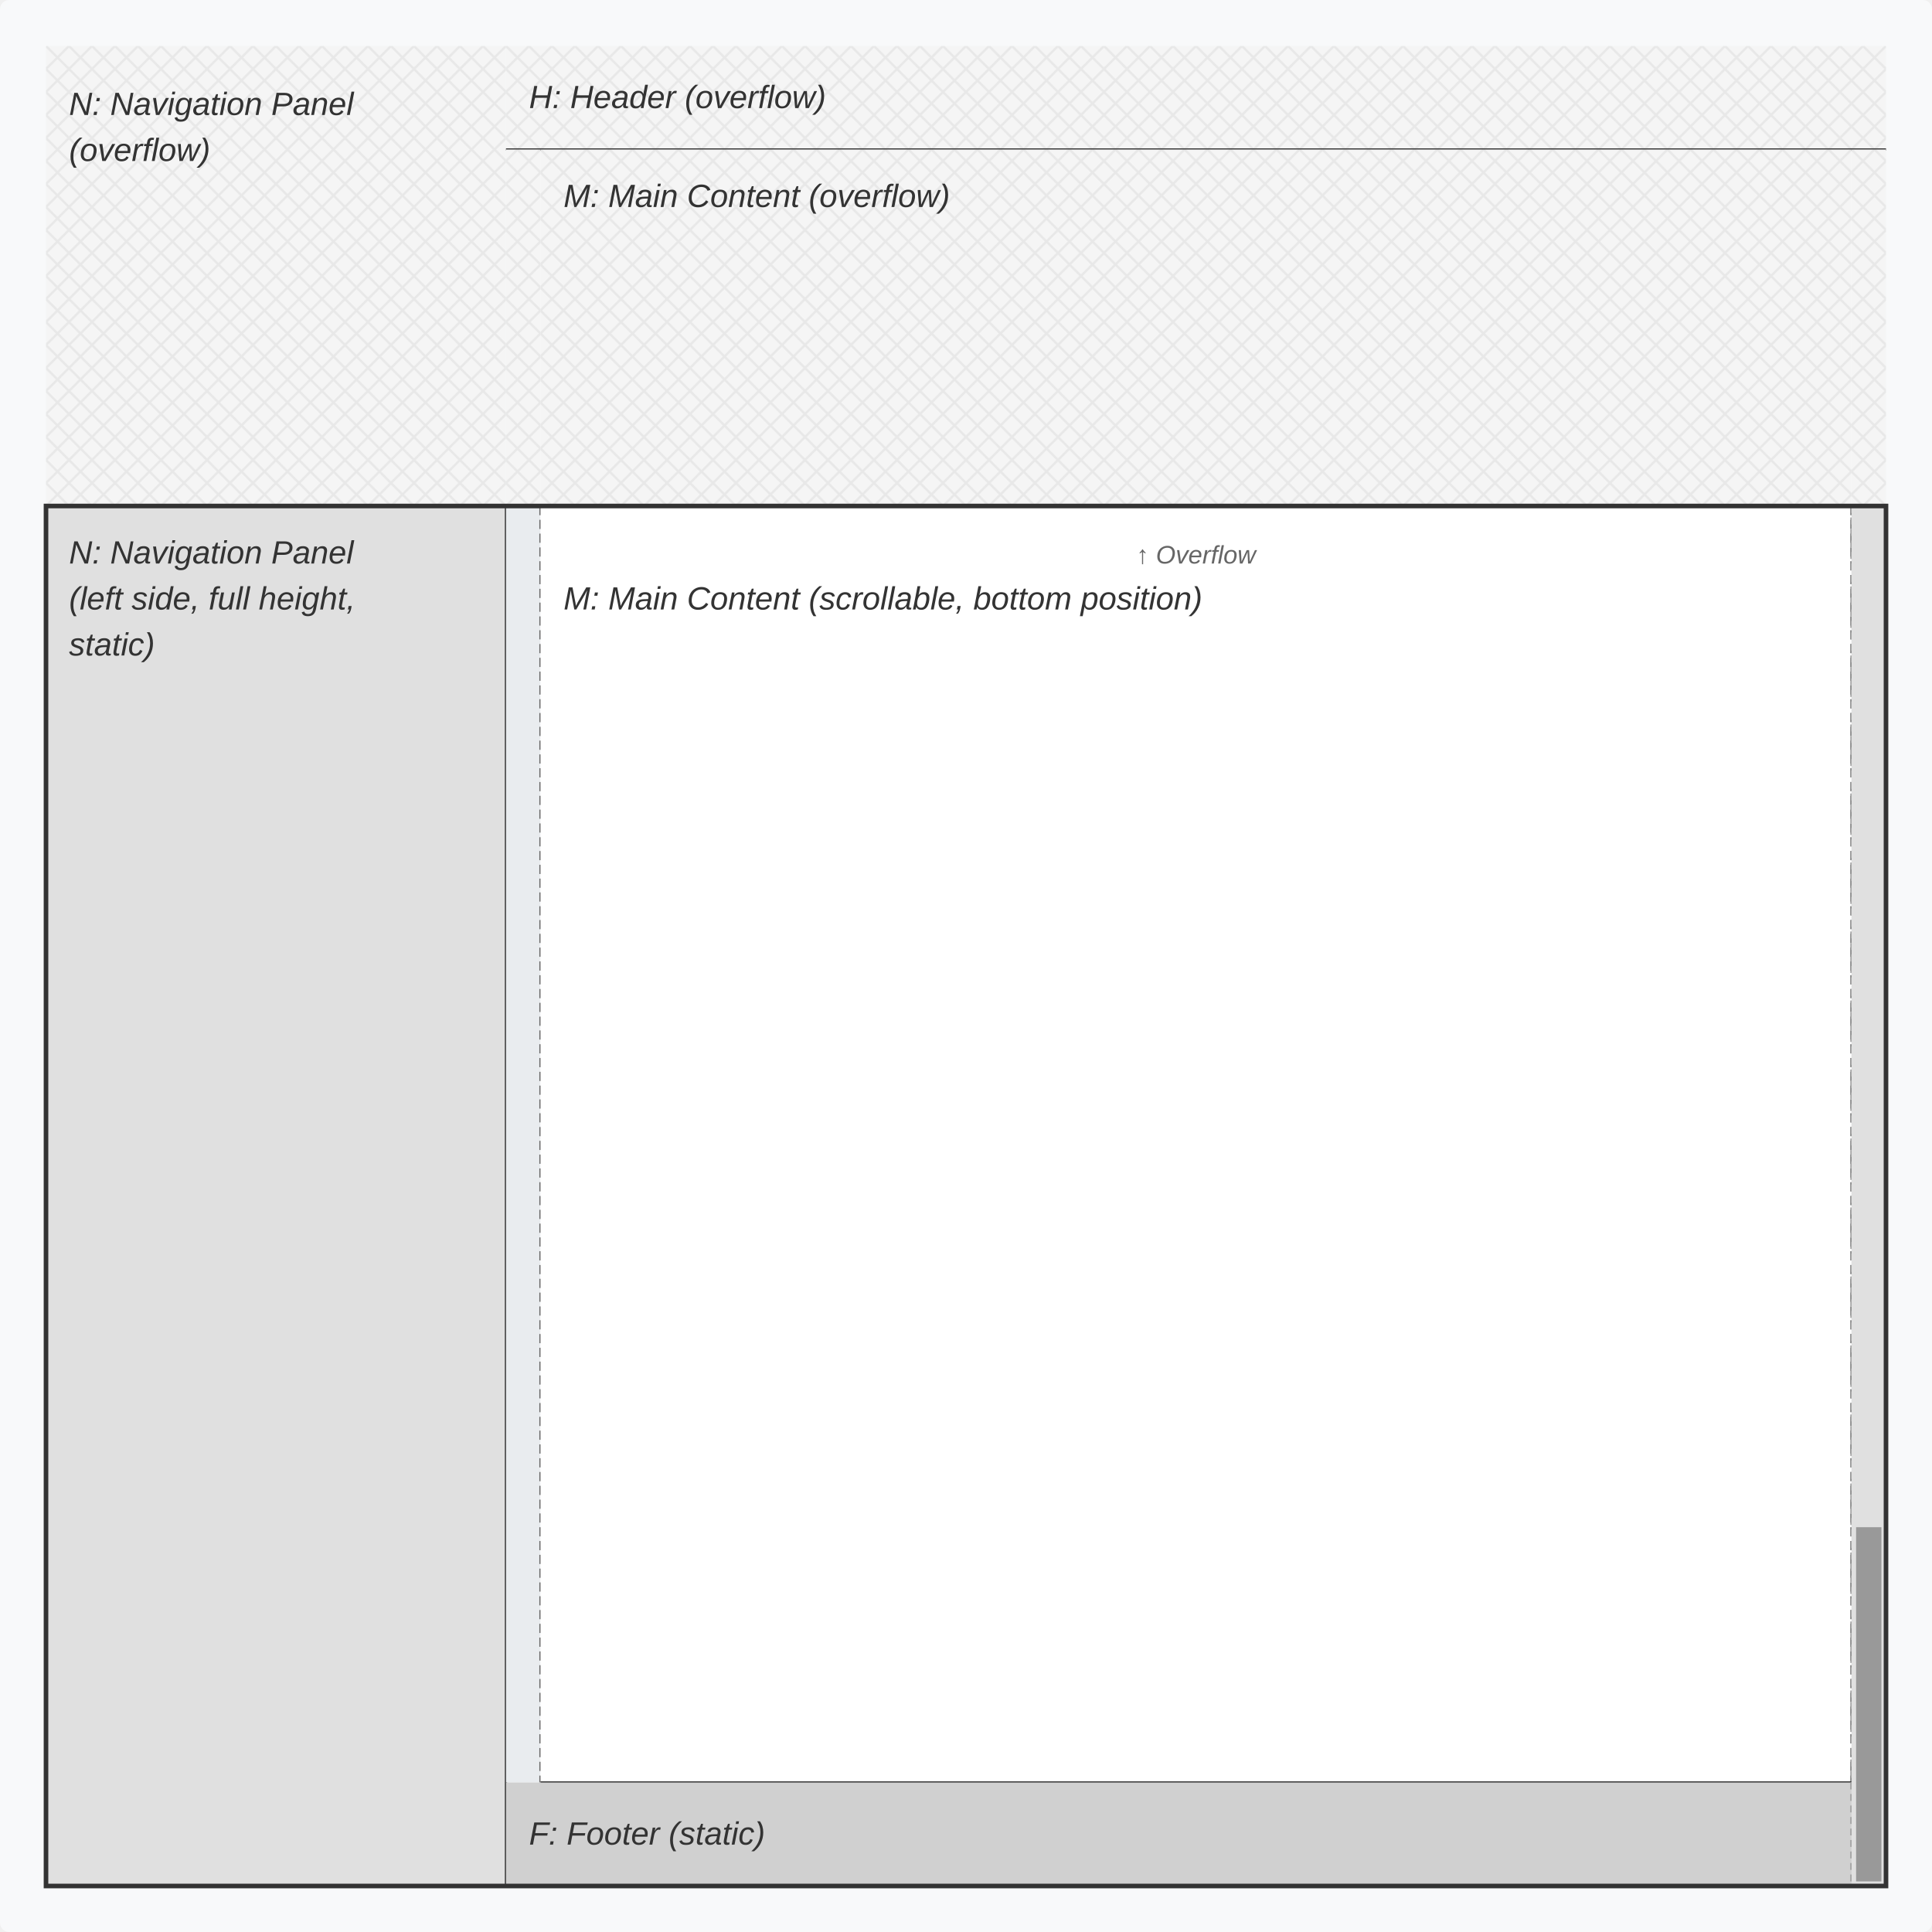
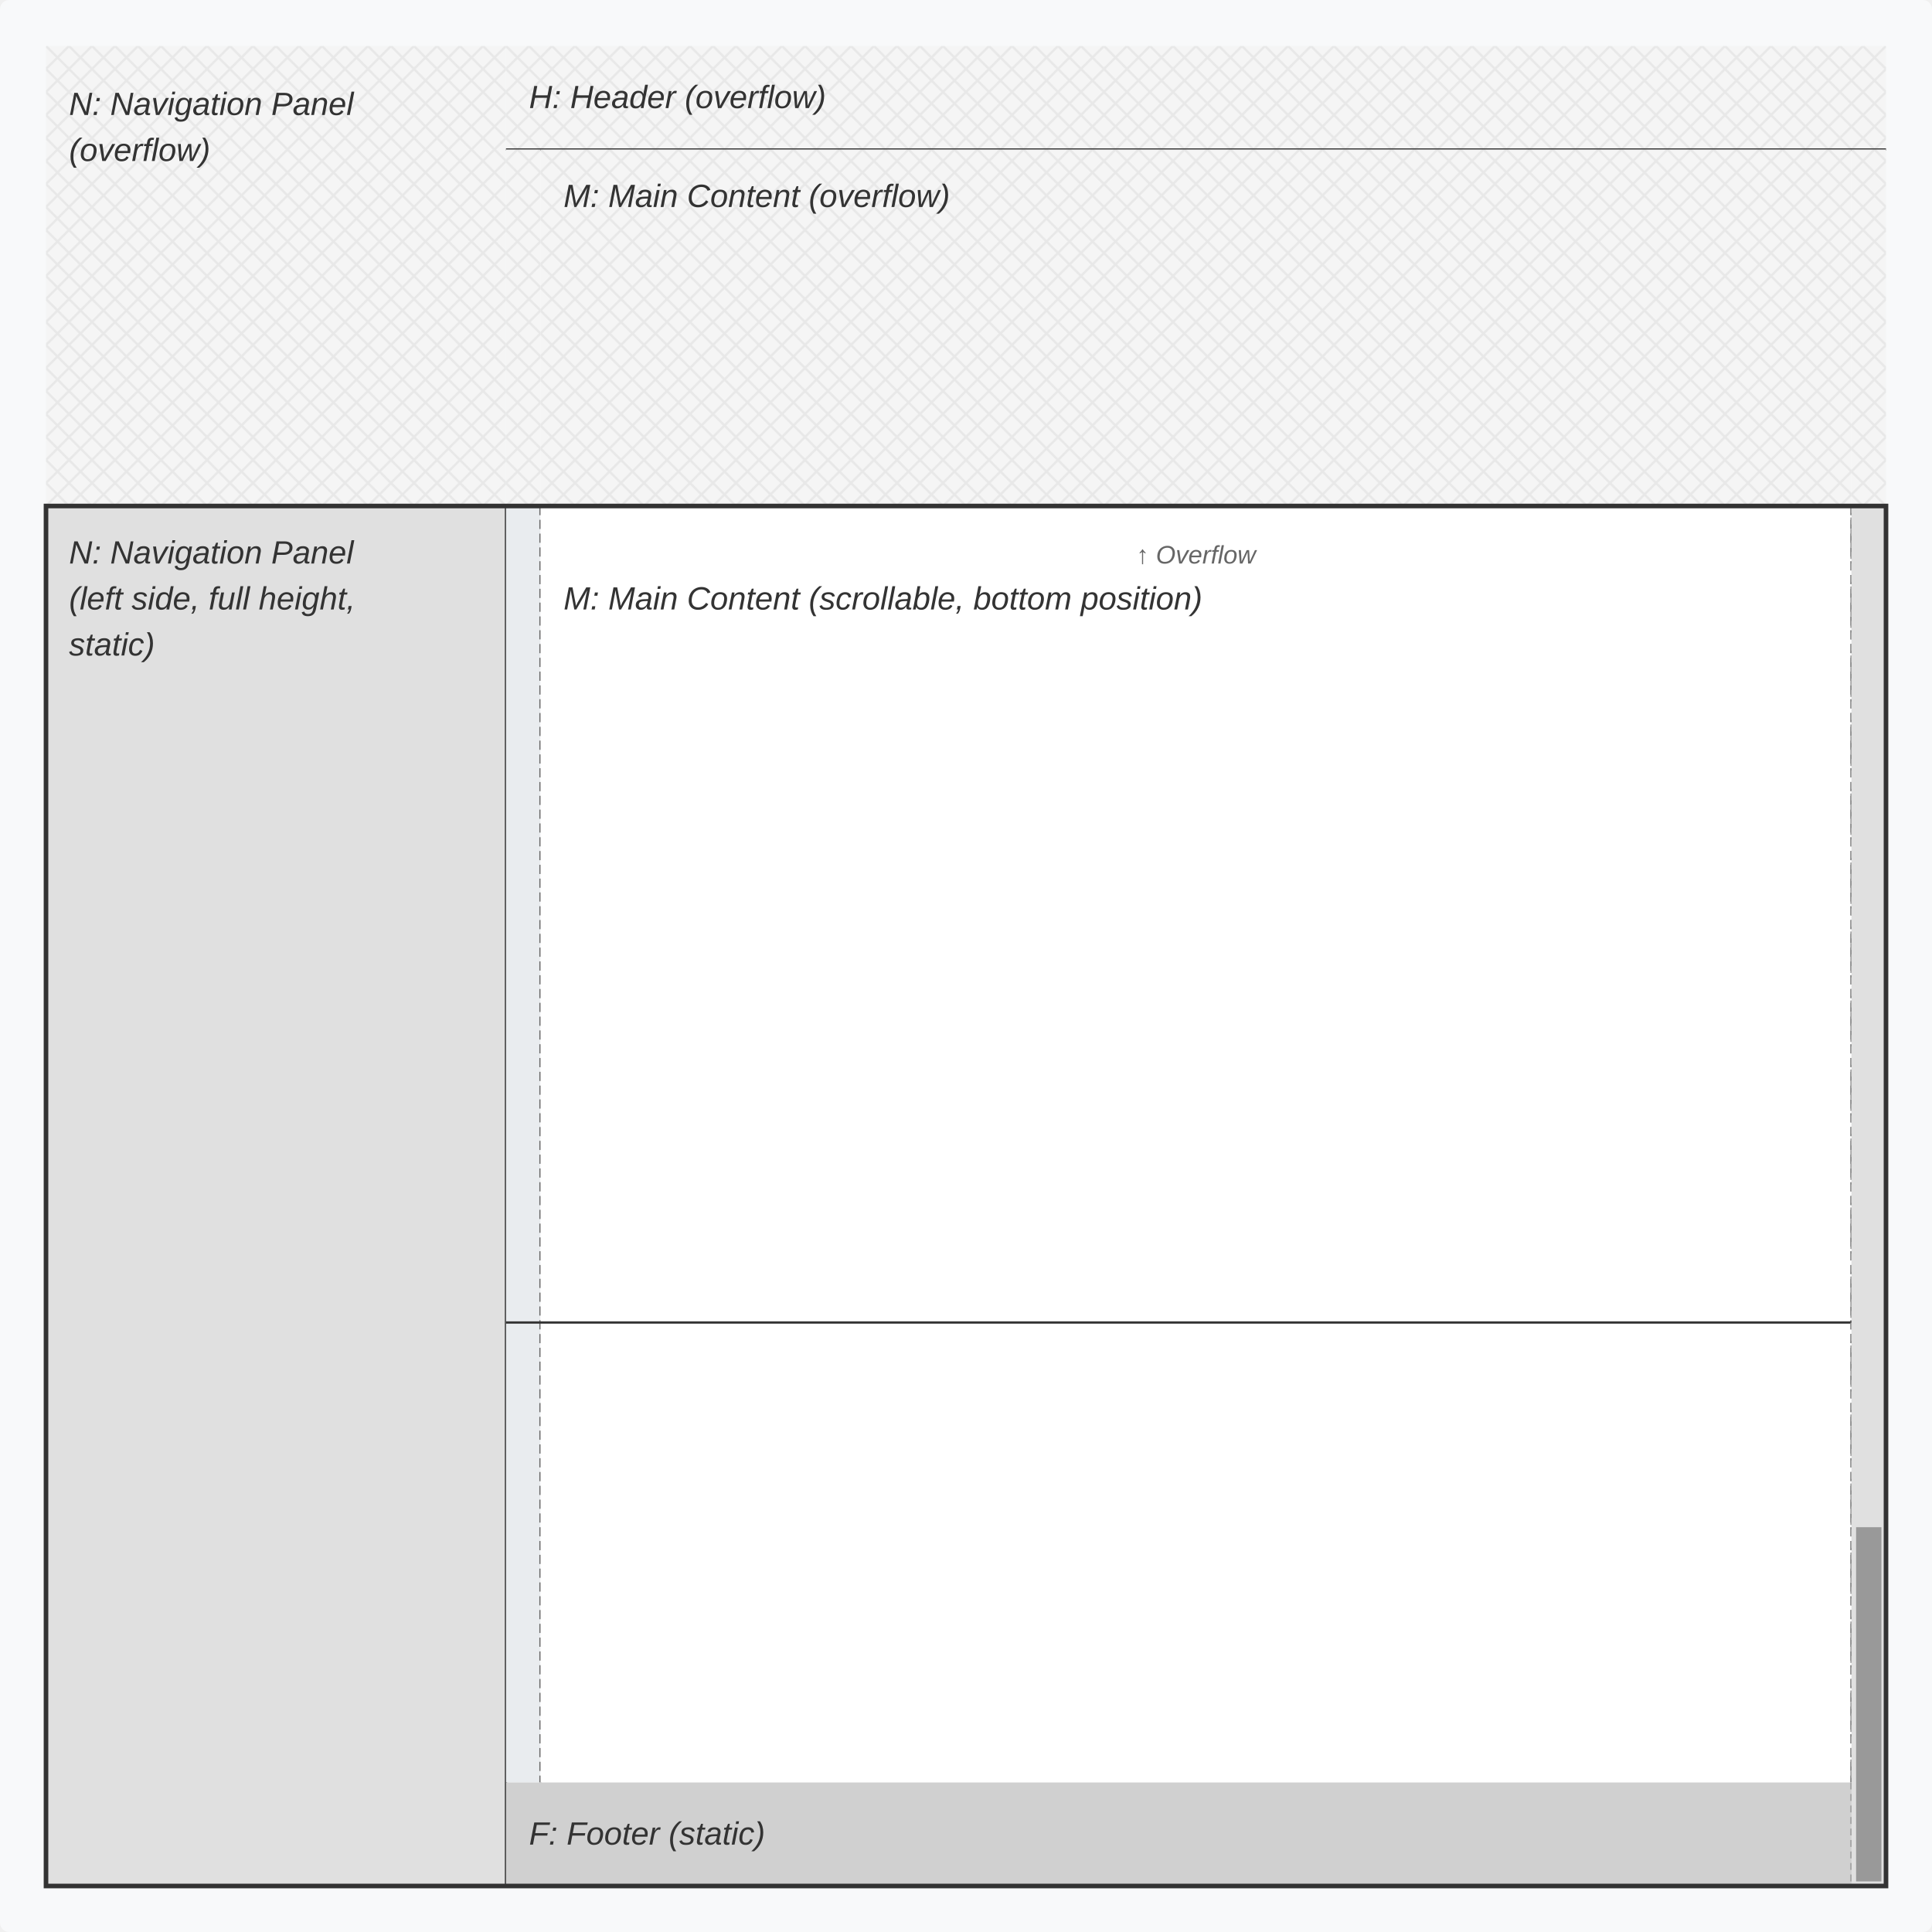
<svg xmlns="http://www.w3.org/2000/svg" viewBox="0 0 840 840" width="840" height="840">
  <defs>
    <style>
      .container-bg { fill: #f8f9fa; }
      .gutter { fill: #e9ecef; }
      .header { fill: #d0d0d0; }
      .nav { fill: #e0e0e0; }
      .content { fill: #ffffff; }
      .footer { fill: #d0d0d0; }
      .overflow-bg { fill: url(#overflowPattern); }
      .main-screen-border { stroke: #333; stroke-width: 2; fill: none; }
      .block-border { stroke: #333; stroke-width: 1; fill: none; }
      .gutter-edge { stroke: #666; stroke-width: 1; stroke-dasharray: 4,2; fill: none; }
      .scrollbar { fill: #999; }
      .scrollbar-border { stroke: #999; stroke-width: 1; stroke-dasharray: 3,2; fill: none; }
      .text { font-family: Arial, sans-serif; font-size: 14px; fill: #333; text-anchor: start; font-style: italic; }
      .text-overflow { font-family: Arial, sans-serif; font-size: 11px; fill: #666; text-anchor: middle; font-style: italic; }
    </style>
    <pattern id="overflowPattern" patternUnits="userSpaceOnUse" width="10" height="10">
      <rect width="10" height="10" fill="#f5f5f5" />
      <path d="M 0,0 L 10,10 M 10,0 L 0,10" stroke="#e8e8e8" stroke-width="1" fill="none" />
    </pattern>
  </defs>
  <rect class="container-bg" x="0" y="0" width="840" height="840" rx="4" />
  <rect class="nav overflow-bg" x="20" y="20" width="200" height="200" />
  <text class="text" x="30" y="50">N: Navigation Panel</text>
  <text class="text" x="30" y="70">(overflow)</text>
  <rect class="header overflow-bg" x="220" y="20" width="600" height="45" />
  <line class="block-border" x1="220" y1="65" x2="820" y2="65" />
  <text class="text" x="230" y="47">H: Header (overflow)</text>
  <rect class="gutter overflow-bg" x="220" y="65" width="15" height="155" />
  <rect class="content overflow-bg" x="235" y="65" width="570" height="155" />
  <text class="text" x="245" y="90">M: Main Content (overflow)</text>
  <rect class="gutter overflow-bg" x="805" y="65" width="15" height="155" />
  <rect class="nav" x="20" y="220" width="200" height="600" />
  <line class="block-border" x1="220" y1="220" x2="220" y2="820" />
  <text class="text" x="30" y="245">N: Navigation Panel</text>
  <text class="text" x="30" y="265">(left side, full height,</text>
  <text class="text" x="30" y="285">static)</text>
  <rect class="gutter" x="220" y="220" width="15" height="555" />
  <line class="gutter-edge" x1="235" y1="220" x2="235" y2="775" />
  <rect class="content" x="235" y="220" width="570" height="555" />
  <text class="text-overflow" x="520" y="245">↑ Overflow</text>
  <text class="text" x="245" y="265">M: Main Content (scrollable, bottom position)</text>
  <line class="gutter-edge" x1="805" y1="220" x2="805" y2="775" />
  <rect class="gutter" x="805" y="220" width="15" height="555" />
-   <line class="block-border" x1="235" y1="775" x2="805" y2="775" />
+   <line class="block-border" x1="220" y1="575" x2="820" y2="575" />
  <rect class="footer" x="220" y="775" width="600" height="45" />
  <text class="text" x="230" y="802">F: Footer (static)</text>
  <line class="scrollbar-border" x1="805" y1="220" x2="805" y2="820" />
  <rect fill="#e0e0e0" x="805" y="220" width="15" height="600" />
  <rect class="scrollbar" x="807" y="664" width="11" height="154" />
  <rect class="main-screen-border" x="20" y="220" width="800" height="600" />
</svg>
